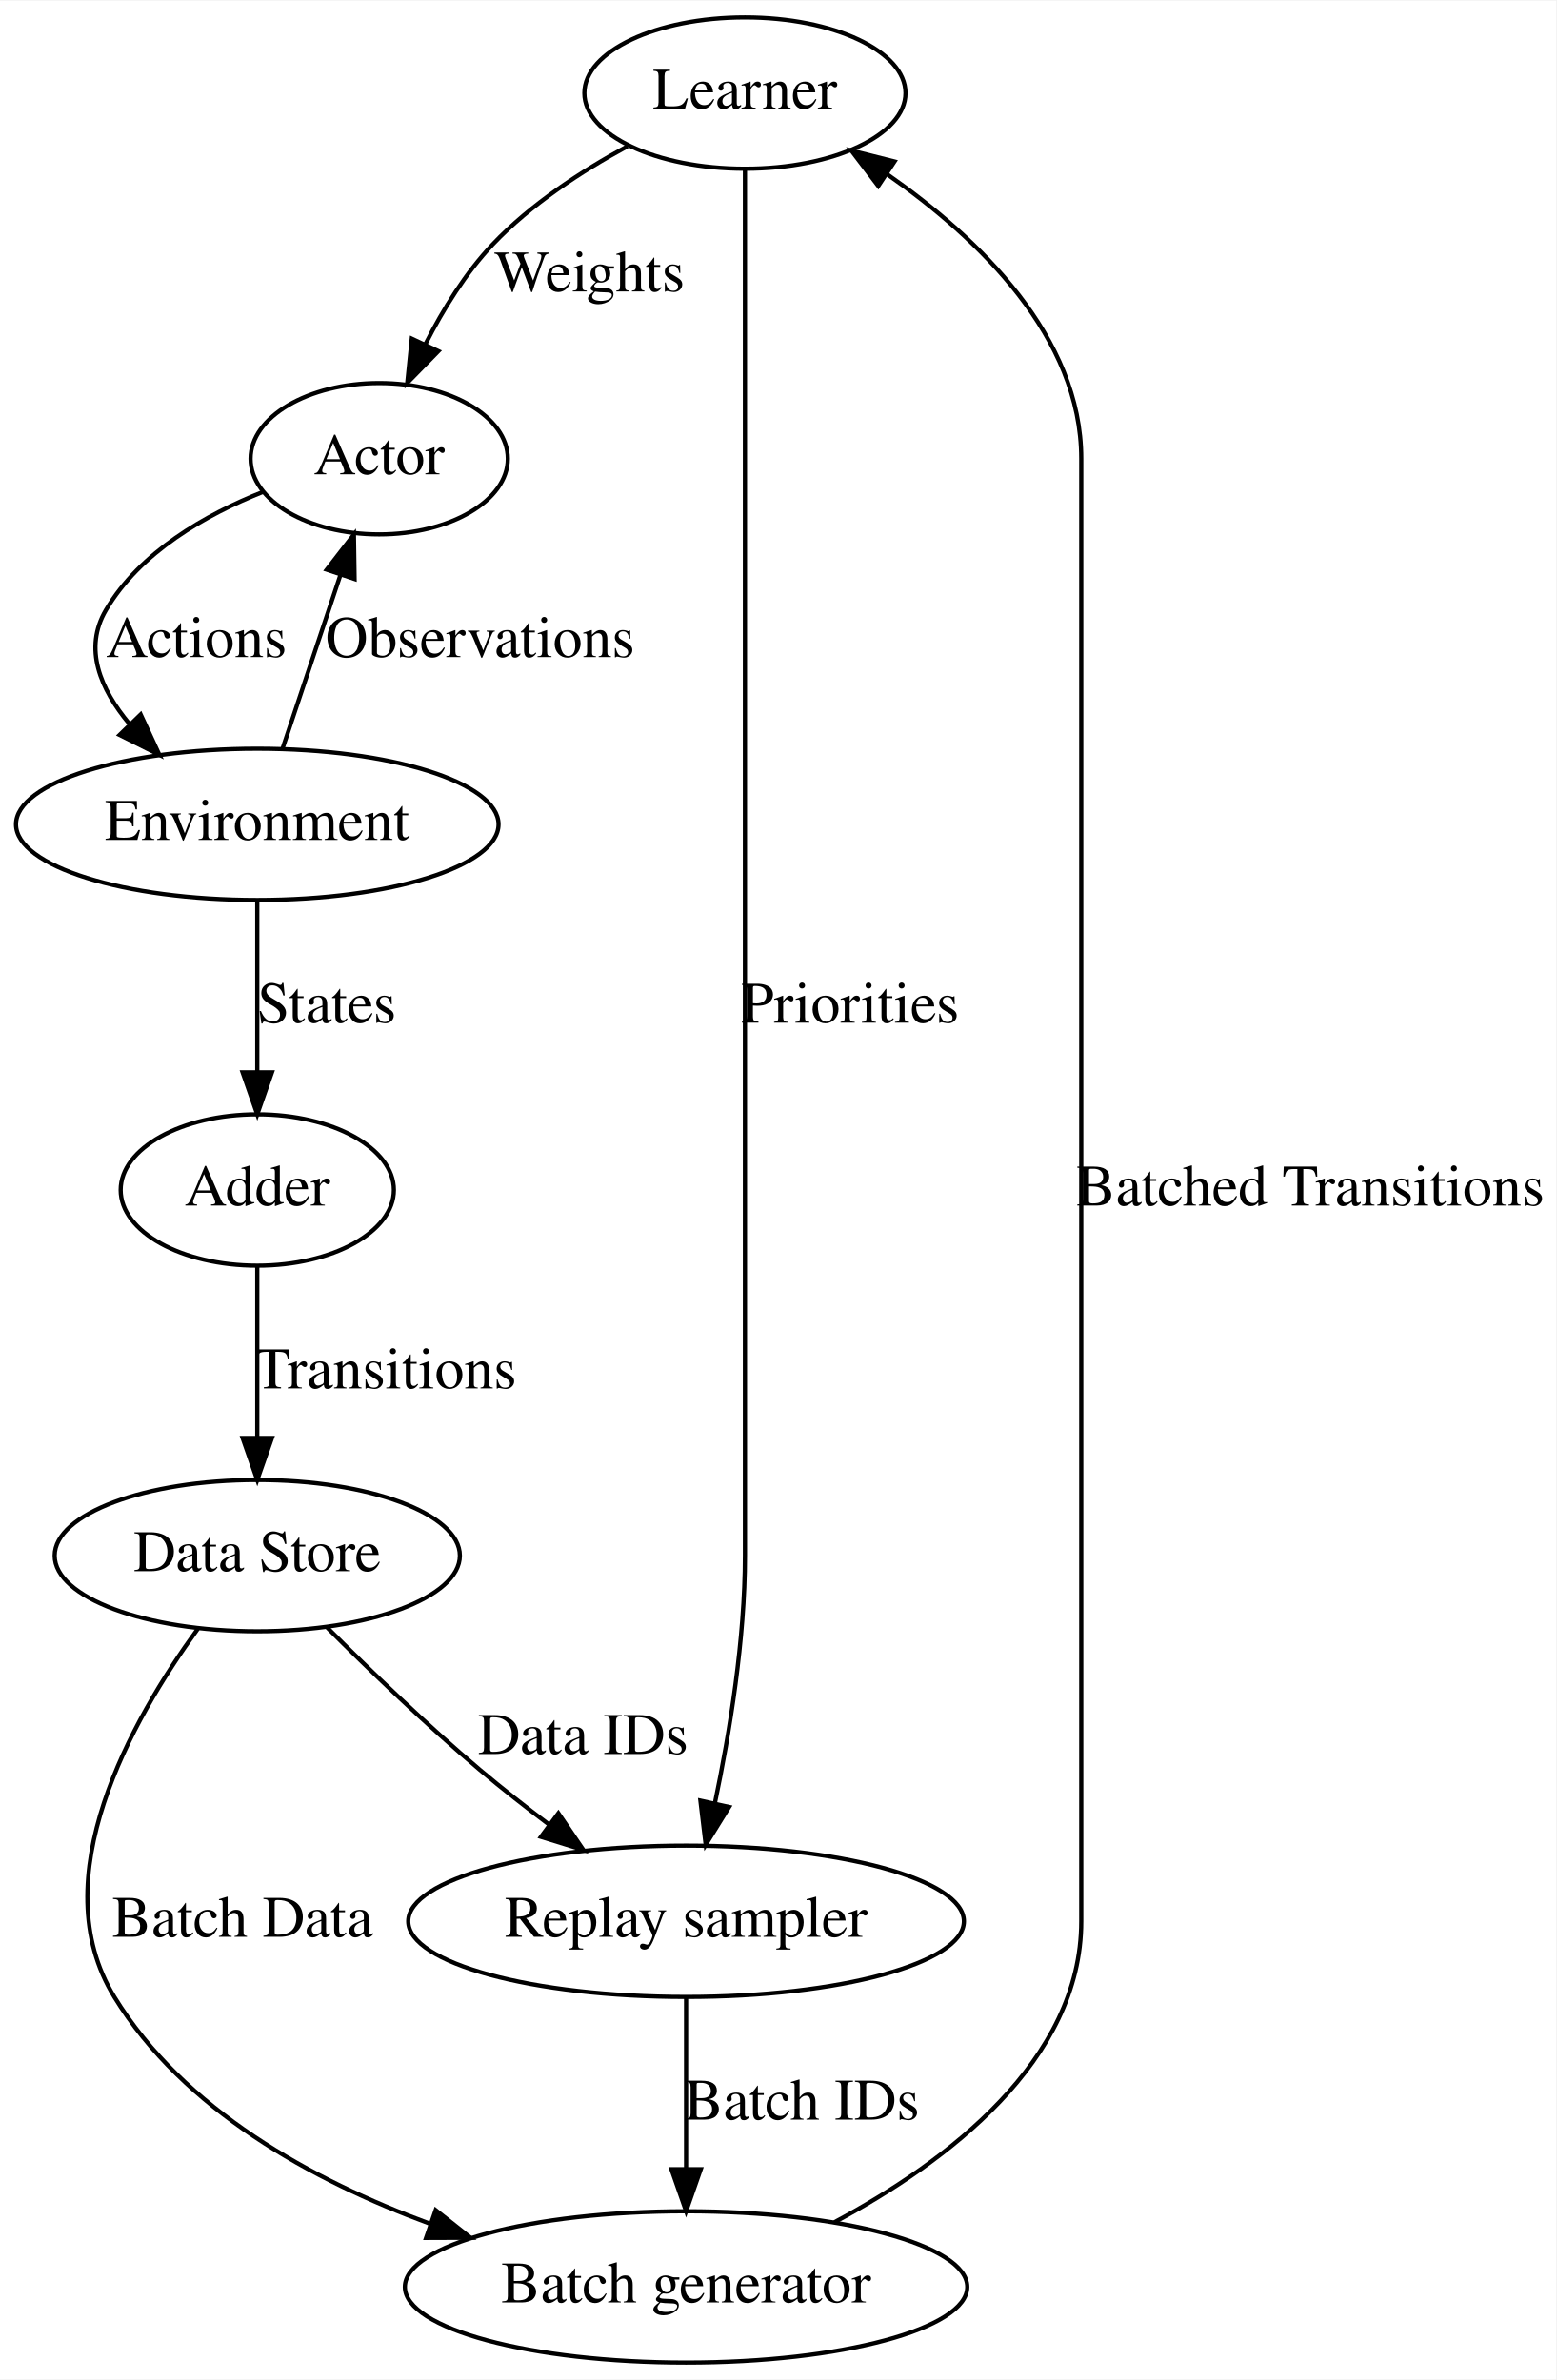
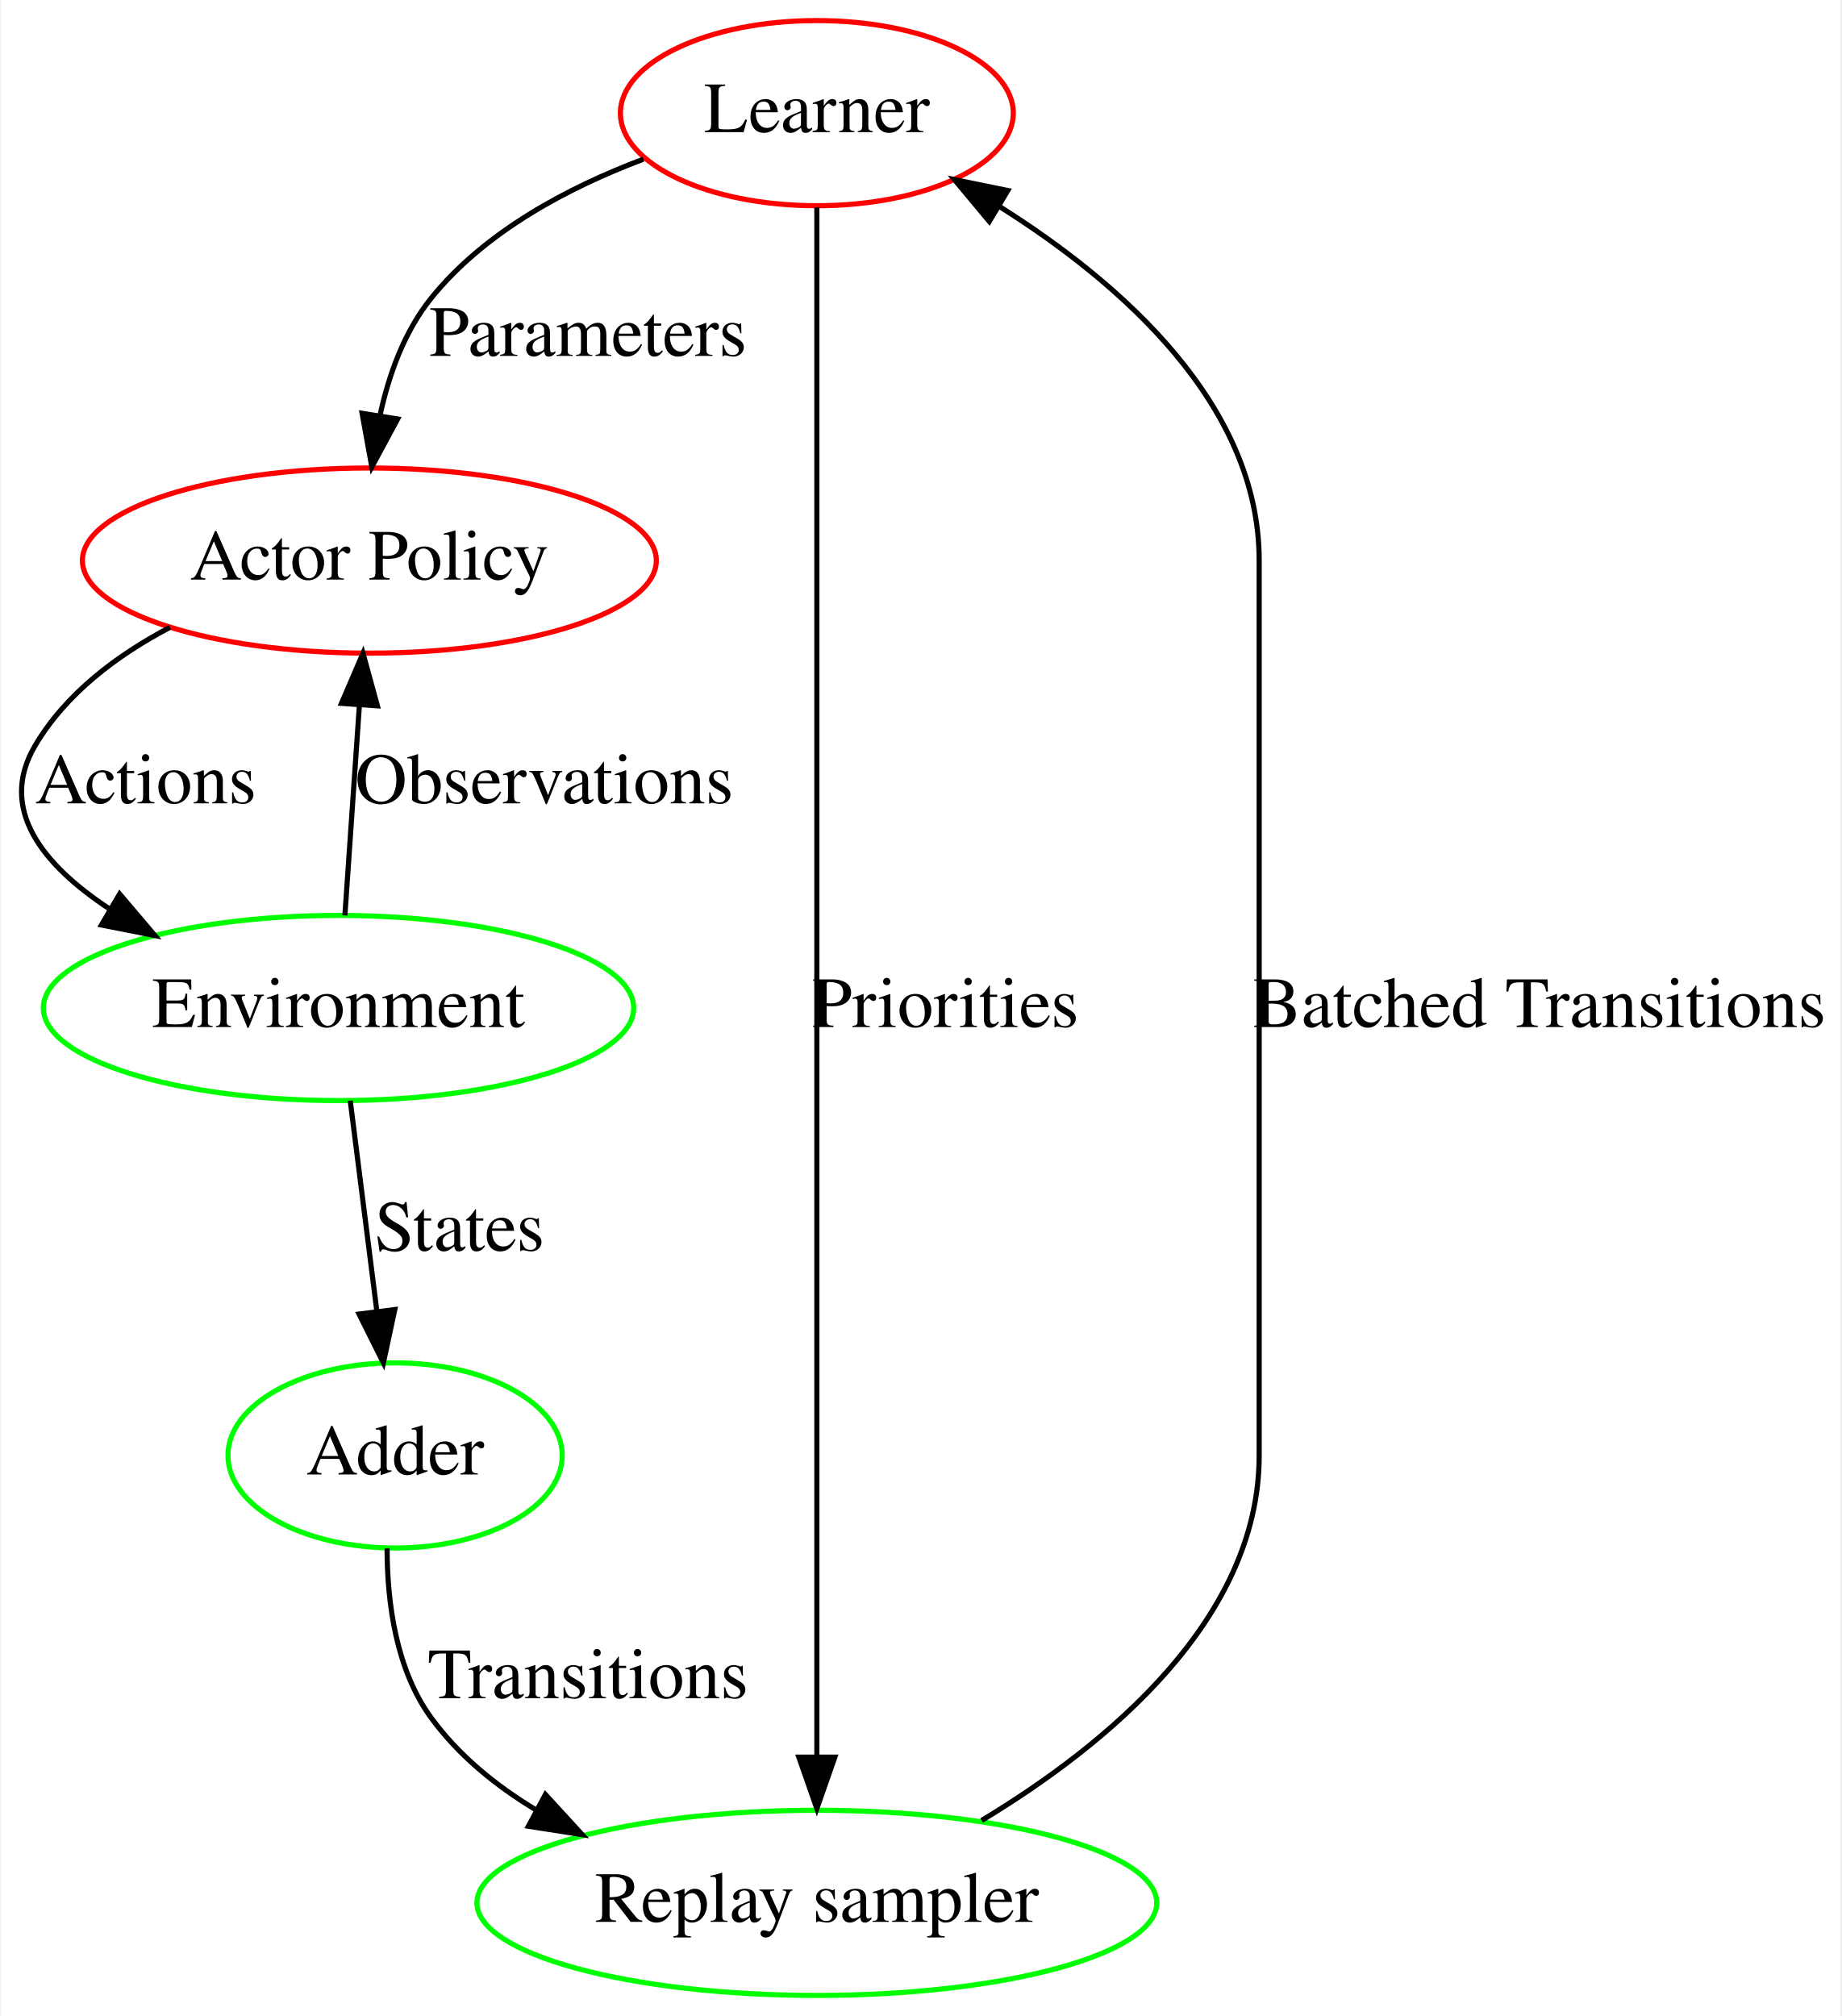
- <svg xmlns="http://www.w3.org/2000/svg" width="370pt" height="566pt" viewBox="0.00 0.00 370.19 566.00">
-   <g id="graph0" class="graph" transform="scale(1 1) rotate(0) translate(4 562)">
-     <polygon fill="#ffffff" stroke="transparent" points="-4,4 -4,-562 366.195,-562 366.195,4 -4,4" />
+ <svg xmlns="http://www.w3.org/2000/svg" width="358pt" height="392pt" viewBox="0.00 0.00 357.63 392.00">
+   <g id="graph0" class="graph" transform="scale(1 1) rotate(0) translate(4 388)">
+     <polygon fill="#ffffff" stroke="transparent" points="-4,4 -4,-388 353.631,-388 353.631,4 -4,4" />
    <g id="node1" class="node">
-       <ellipse fill="none" stroke="#000000" cx="173.195" cy="-540" rx="38.194" ry="18" />
-       <text text-anchor="middle" x="173.195" y="-536.3" font-family="Times,serif" font-size="14.00" fill="#000000">Learner</text>
+       <ellipse fill="none" stroke="#ff0000" cx="154.631" cy="-366" rx="38.194" ry="18" />
+       <text text-anchor="middle" x="154.631" y="-362.3" font-family="Times,serif" font-size="14.00" fill="#000000">Learner</text>
    </g>
    <g id="node2" class="node">
-       <ellipse fill="none" stroke="#000000" cx="86.195" cy="-453" rx="30.595" ry="18" />
-       <text text-anchor="middle" x="86.195" y="-449.3" font-family="Times,serif" font-size="14.00" fill="#000000">Actor</text>
+       <ellipse fill="none" stroke="#ff0000" cx="67.631" cy="-279" rx="55.79" ry="18" />
+       <text text-anchor="middle" x="67.631" y="-275.3" font-family="Times,serif" font-size="14.00" fill="#000000">Actor Policy</text>
    </g>
    <g id="edge1" class="edge">
-       <path fill="none" stroke="#000000" d="M145.271,-527.363C134.309,-521.417 122.22,-513.522 113.195,-504 106.755,-497.206 101.419,-488.577 97.24,-480.358" />
-       <polygon fill="#000000" stroke="#000000" points="100.281,-478.601 92.867,-471.033 93.944,-481.573 100.281,-478.601" />
-       <text text-anchor="middle" x="136.195" y="-492.8" font-family="Times,serif" font-size="14.00" fill="#000000">Weights</text>
+       <path fill="none" stroke="#000000" d="M120.909,-357.048C106.231,-351.524 90.039,-342.945 79.631,-330 74.421,-323.52 71.402,-315.166 69.673,-307.102" />
+       <polygon fill="#000000" stroke="#000000" points="73.127,-306.534 68.106,-297.205 66.213,-307.63 73.127,-306.534" />
+       <text text-anchor="middle" x="110.131" y="-318.8" font-family="Times,serif" font-size="14.00" fill="#000000">Parameters</text>
    </g>
-     <g id="node6" class="node">
-       <ellipse fill="none" stroke="#000000" cx="159.195" cy="-105" rx="66.089" ry="18" />
-       <text text-anchor="middle" x="159.195" y="-101.3" font-family="Times,serif" font-size="14.00" fill="#000000">Replay sampler</text>
+     <g id="node5" class="node">
+       <ellipse fill="none" stroke="#00ff00" cx="154.631" cy="-18" rx="66.089" ry="18" />
+       <text text-anchor="middle" x="154.631" y="-14.3" font-family="Times,serif" font-size="14.00" fill="#000000">Replay sampler</text>
    </g>
-     <g id="edge10" class="edge">
-       <path fill="none" stroke="#000000" d="M173.195,-521.669C173.195,-504.063 173.195,-476.714 173.195,-453 173.195,-453 173.195,-453 173.195,-192 173.195,-172.11 169.584,-149.982 166.03,-133.021" />
-       <polygon fill="#000000" stroke="#000000" points="169.433,-132.202 163.857,-123.194 162.598,-133.714 169.433,-132.202" />
-       <text text-anchor="middle" x="198.195" y="-318.8" font-family="Times,serif" font-size="14.00" fill="#000000">Priorities</text>
+     <g id="edge7" class="edge">
+       <path fill="none" stroke="#000000" d="M154.631,-347.669C154.631,-330.063 154.631,-302.714 154.631,-279 154.631,-279 154.631,-279 154.631,-105 154.631,-85.547 154.631,-63.648 154.631,-46.688" />
+       <polygon fill="#000000" stroke="#000000" points="158.131,-46.331 154.631,-36.331 151.131,-46.331 158.131,-46.331" />
+       <text text-anchor="middle" x="179.631" y="-188.3" font-family="Times,serif" font-size="14.00" fill="#000000">Priorities</text>
    </g>
    <g id="node3" class="node">
-       <ellipse fill="none" stroke="#000000" cx="57.195" cy="-366" rx="57.391" ry="18" />
-       <text text-anchor="middle" x="57.195" y="-362.3" font-family="Times,serif" font-size="14.00" fill="#000000">Environment</text>
+       <ellipse fill="none" stroke="#00ff00" cx="61.631" cy="-192" rx="57.391" ry="18" />
+       <text text-anchor="middle" x="61.631" y="-188.3" font-family="Times,serif" font-size="14.00" fill="#000000">Environment</text>
    </g>
    <g id="edge2" class="edge">
-       <path fill="none" stroke="#000000" d="M58.649,-445.148C44.82,-439.658 29.316,-430.781 21.195,-417 15.803,-407.849 19.814,-398.231 26.821,-389.844" />
-       <polygon fill="#000000" stroke="#000000" points="29.46,-392.15 33.913,-382.536 24.437,-387.275 29.46,-392.15" />
-       <text text-anchor="middle" x="42.695" y="-405.8" font-family="Times,serif" font-size="14.00" fill="#000000">Actions</text>
+       <path fill="none" stroke="#000000" d="M28.859,-266.017C18.527,-260.586 8.591,-253.113 2.631,-243 -4.643,-230.656 4.178,-219.803 17.03,-211.317" />
+       <polygon fill="#000000" stroke="#000000" points="19.079,-214.173 25.93,-206.091 15.534,-208.137 19.079,-214.173" />
+       <text text-anchor="middle" x="24.131" y="-231.8" font-family="Times,serif" font-size="14.00" fill="#000000">Actions</text>
    </g>
    <g id="edge3" class="edge">
-       <path fill="none" stroke="#000000" d="M63.196,-384.003C67.16,-395.897 72.435,-411.72 76.933,-425.213" />
-       <polygon fill="#000000" stroke="#000000" points="73.703,-426.594 80.186,-434.974 80.344,-424.38 73.703,-426.594" />
-       <text text-anchor="middle" x="110.195" y="-405.8" font-family="Times,serif" font-size="14.00" fill="#000000">Observations</text>
+       <path fill="none" stroke="#000000" d="M62.873,-210.003C63.685,-221.78 64.763,-237.41 65.687,-250.816" />
+       <polygon fill="#000000" stroke="#000000" points="62.208,-251.238 66.388,-260.974 69.191,-250.756 62.208,-251.238" />
+       <text text-anchor="middle" x="101.631" y="-231.8" font-family="Times,serif" font-size="14.00" fill="#000000">Observations</text>
    </g>
    <g id="node4" class="node">
-       <ellipse fill="none" stroke="#000000" cx="57.195" cy="-279" rx="32.494" ry="18" />
-       <text text-anchor="middle" x="57.195" y="-275.3" font-family="Times,serif" font-size="14.00" fill="#000000">Adder</text>
+       <ellipse fill="none" stroke="#00ff00" cx="72.631" cy="-105" rx="32.494" ry="18" />
+       <text text-anchor="middle" x="72.631" y="-101.3" font-family="Times,serif" font-size="14.00" fill="#000000">Adder</text>
    </g>
    <g id="edge4" class="edge">
-       <path fill="none" stroke="#000000" d="M57.195,-347.974C57.195,-336.192 57.195,-320.561 57.195,-307.158" />
-       <polygon fill="#000000" stroke="#000000" points="60.695,-307.003 57.195,-297.003 53.695,-307.003 60.695,-307.003" />
-       <text text-anchor="middle" x="73.695" y="-318.8" font-family="Times,serif" font-size="14.00" fill="#000000">States</text>
-     </g>
-     <g id="node5" class="node">
-       <ellipse fill="none" stroke="#000000" cx="57.195" cy="-192" rx="48.192" ry="18" />
-       <text text-anchor="middle" x="57.195" y="-188.3" font-family="Times,serif" font-size="14.00" fill="#000000">Data Store</text>
+       <path fill="none" stroke="#000000" d="M63.91,-173.974C65.4,-162.192 67.376,-146.561 69.071,-133.158" />
+       <polygon fill="#000000" stroke="#000000" points="72.573,-133.363 70.355,-123.003 65.628,-132.485 72.573,-133.363" />
+       <text text-anchor="middle" x="85.131" y="-144.8" font-family="Times,serif" font-size="14.00" fill="#000000">States</text>
    </g>
    <g id="edge5" class="edge">
-       <path fill="none" stroke="#000000" d="M57.195,-260.974C57.195,-249.192 57.195,-233.561 57.195,-220.158" />
-       <polygon fill="#000000" stroke="#000000" points="60.695,-220.003 57.195,-210.003 53.695,-220.003 60.695,-220.003" />
-       <text text-anchor="middle" x="87.695" y="-231.8" font-family="Times,serif" font-size="14.00" fill="#000000">Transitions</text>
+       <path fill="none" stroke="#000000" d="M71.076,-86.921C71.09,-76.394 72.788,-63.389 79.631,-54 84.947,-46.707 92.136,-40.829 99.967,-36.111" />
+       <polygon fill="#000000" stroke="#000000" points="101.854,-39.07 109.015,-31.262 98.548,-32.9 101.854,-39.07" />
+       <text text-anchor="middle" x="110.131" y="-57.8" font-family="Times,serif" font-size="14.00" fill="#000000">Transitions</text>
    </g>
    <g id="edge6" class="edge">
-       <path fill="none" stroke="#000000" d="M73.846,-174.869C84.028,-164.678 97.497,-151.693 110.195,-141 115.403,-136.614 121.097,-132.153 126.702,-127.933" />
-       <polygon fill="#000000" stroke="#000000" points="128.822,-130.719 134.782,-121.96 124.661,-125.09 128.822,-130.719" />
-       <text text-anchor="middle" x="134.695" y="-144.8" font-family="Times,serif" font-size="14.00" fill="#000000">Data IDs</text>
-     </g>
-     <g id="node7" class="node">
-       <ellipse fill="none" stroke="#000000" cx="159.195" cy="-18" rx="66.888" ry="18" />
-       <text text-anchor="middle" x="159.195" y="-14.3" font-family="Times,serif" font-size="14.00" fill="#000000">Batch generator</text>
-     </g>
-     <g id="edge8" class="edge">
-       <path fill="none" stroke="#000000" d="M43.045,-174.576C27.227,-152.83 5.951,-115.086 23.195,-87 39.676,-60.157 70.212,-43.361 98.179,-33.071" />
-       <polygon fill="#000000" stroke="#000000" points="99.63,-36.273 107.937,-29.697 97.343,-29.657 99.63,-36.273" />
-       <text text-anchor="middle" x="53.695" y="-101.3" font-family="Times,serif" font-size="14.00" fill="#000000">Batch Data</text>
-     </g>
-     <g id="edge7" class="edge">
-       <path fill="none" stroke="#000000" d="M159.195,-86.974C159.195,-75.192 159.195,-59.561 159.195,-46.158" />
-       <polygon fill="#000000" stroke="#000000" points="162.695,-46.003 159.195,-36.003 155.695,-46.003 162.695,-46.003" />
-       <text text-anchor="middle" x="186.695" y="-57.8" font-family="Times,serif" font-size="14.00" fill="#000000">Batch IDs</text>
-     </g>
-     <g id="edge9" class="edge">
-       <path fill="none" stroke="#000000" d="M194.464,-33.383C221.137,-47.67 253.195,-71.757 253.195,-105 253.195,-453 253.195,-453 253.195,-453 253.195,-481.983 228.84,-505.469 207.006,-520.7" />
-       <polygon fill="#000000" stroke="#000000" points="204.916,-517.886 198.507,-526.323 208.779,-523.724 204.916,-517.886" />
-       <text text-anchor="middle" x="307.695" y="-275.3" font-family="Times,serif" font-size="14.00" fill="#000000">Batched Transitions</text>
+       <path fill="none" stroke="#000000" d="M186.654,-34.01C211.105,-48.749 240.631,-73.143 240.631,-105 240.631,-279 240.631,-279 240.631,-279 240.631,-309.32 213.886,-332.879 190.226,-347.789" />
+       <polygon fill="#000000" stroke="#000000" points="188.162,-344.944 181.371,-353.076 191.751,-350.955 188.162,-344.944" />
+       <text text-anchor="middle" x="295.131" y="-188.3" font-family="Times,serif" font-size="14.00" fill="#000000">Batched Transitions</text>
    </g>
  </g>
</svg>
